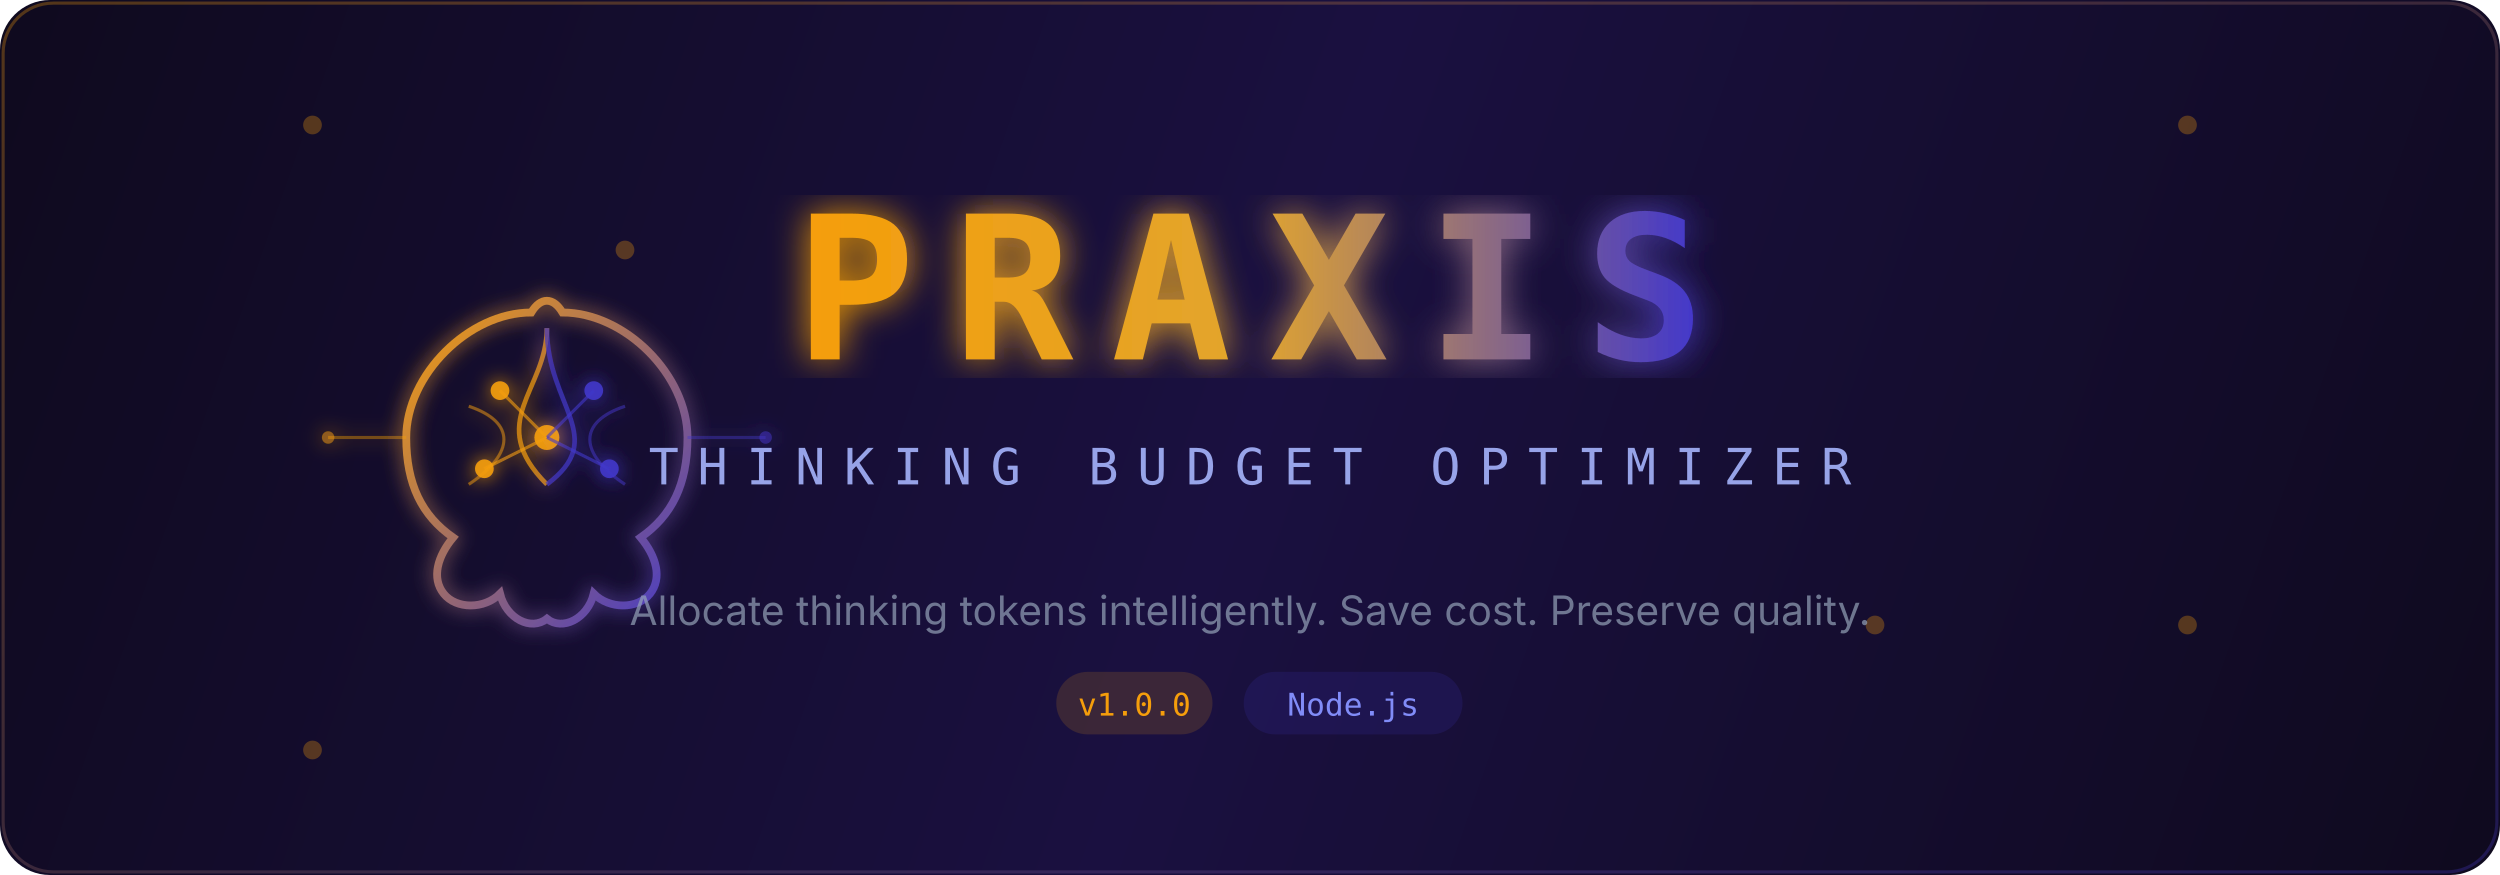
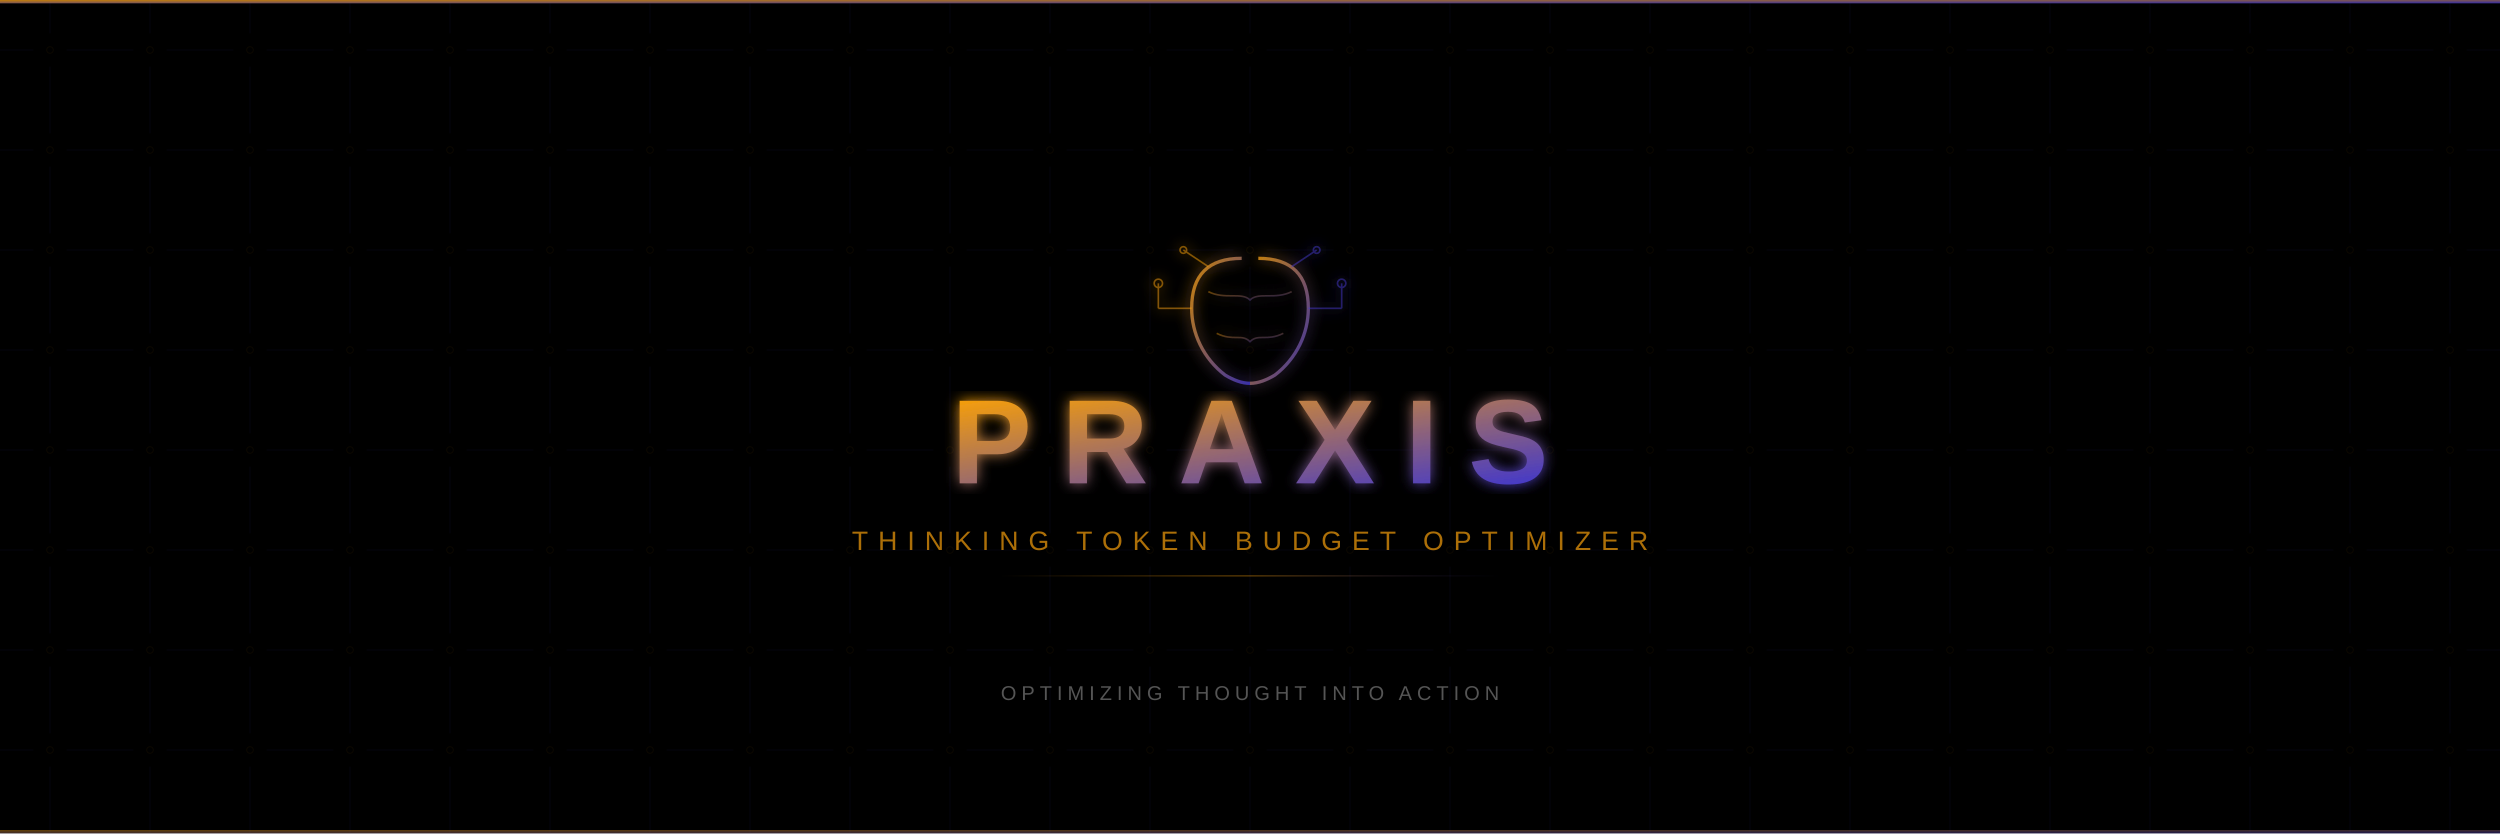
- <svg xmlns="http://www.w3.org/2000/svg" viewBox="0 0 800 280" fill="none">
+ <svg xmlns="http://www.w3.org/2000/svg" viewBox="0 0 1500 500" width="1500" height="500">
  <defs>
-     <linearGradient id="bg" x1="0" y1="0" x2="800" y2="280" gradientUnits="userSpaceOnUse">
-       <stop offset="0%" stop-color="#0f0a1e" />
-       <stop offset="50%" stop-color="#1a1040" />
-       <stop offset="100%" stop-color="#0f0a1e" />
-     </linearGradient>
-     <linearGradient id="brainGrad" x1="0" y1="0" x2="1" y2="1">
+     <linearGradient id="accentGrad" x1="0%" y1="0%" x2="100%" y2="100%">
      <stop offset="0%" stop-color="#f59e0b" />
      <stop offset="100%" stop-color="#4338ca" />
    </linearGradient>
-     <linearGradient id="circuitGrad" x1="0" y1="0" x2="1" y2="1">
-       <stop offset="0%" stop-color="#f59e0b" stop-opacity="0.6" />
-       <stop offset="100%" stop-color="#4338ca" stop-opacity="0.6" />
-     </linearGradient>
-     <linearGradient id="textGrad" x1="0" y1="0" x2="1" y2="0">
+     <linearGradient id="brainGrad" x1="0%" y1="0%" x2="100%" y2="100%">
      <stop offset="0%" stop-color="#f59e0b" />
-       <stop offset="50%" stop-color="#e2a52e" />
      <stop offset="100%" stop-color="#4338ca" />
    </linearGradient>
+     <linearGradient id="glowGrad" x1="0%" y1="0%" x2="100%" y2="0%">
+       <stop offset="0%" stop-color="#f59e0b" stop-opacity="0" />
+       <stop offset="50%" stop-color="#f59e0b" stop-opacity="0.3" />
+       <stop offset="100%" stop-color="#4338ca" stop-opacity="0" />
+     </linearGradient>
    <filter id="glow">
-       <feGaussianBlur stdDeviation="3" result="blur" />
+       <feGaussianBlur stdDeviation="4" result="blur" />
      <feMerge>
        <feMergeNode in="blur" />
        <feMergeNode in="SourceGraphic" />
      </feMerge>
    </filter>
    <filter id="softGlow">
-       <feGaussianBlur stdDeviation="6" result="blur" />
+       <feGaussianBlur stdDeviation="8" result="blur" />
      <feMerge>
        <feMergeNode in="blur" />
        <feMergeNode in="SourceGraphic" />
      </feMerge>
    </filter>
+     <pattern id="circuit" width="60" height="60" patternUnits="userSpaceOnUse">
+       <path d="M 0 30 L 20 30 M 30 0 L 30 20 M 40 30 L 60 30 M 30 40 L 30 60" fill="none" stroke="#4338ca" stroke-width="0.5" opacity="0.08" />
+       <circle cx="30" cy="30" r="2" fill="none" stroke="#f59e0b" stroke-width="0.5" opacity="0.06" />
+     </pattern>
  </defs>
-   <rect width="800" height="280" rx="16" fill="url(#bg)" />
-   <g stroke="url(#circuitGrad)" stroke-width="0.5" opacity="0.15">
-     <line x1="50" y1="40" x2="750" y2="40" />
-     <line x1="50" y1="80" x2="750" y2="80" />
-     <line x1="50" y1="200" x2="750" y2="200" />
-     <line x1="50" y1="240" x2="750" y2="240" />
-     <line x1="100" y1="20" x2="100" y2="260" />
-     <line x1="200" y1="20" x2="200" y2="260" />
-     <line x1="600" y1="20" x2="600" y2="260" />
-     <line x1="700" y1="20" x2="700" y2="260" />
+   <rect width="1500" height="500" fill="#000000" />
+   <rect width="1500" height="500" fill="url(#circuit)" />
+   <rect y="0" width="1500" height="2" fill="url(#accentGrad)" opacity="0.8" />
+   <rect y="498" width="1500" height="2" fill="url(#accentGrad)" opacity="0.4" />
+   <g transform="translate(750, 190)" filter="url(#glow)">
+     <path d="M-5,-35 C-25,-35 -35,-25 -35,-5 C-35,10 -28,25 -15,35 C-10,38 -5,40 0,40" fill="none" stroke="url(#brainGrad)" stroke-width="2" opacity="0.8" />
+     <path d="M5,-35 C25,-35 35,-25 35,-5 C35,10 28,25 15,35 C10,38 5,40 0,40" fill="none" stroke="url(#brainGrad)" stroke-width="2" opacity="0.8" />
+     <path d="M0,-35 L0,40" fill="none" stroke="url(#brainGrad)" stroke-width="1" opacity="0.4" />
+     <path d="M-25,-15 C-15,-10 -5,-15 0,-10 C5,-15 15,-10 25,-15" fill="none" stroke="url(#brainGrad)" stroke-width="1" opacity="0.4" />
+     <path d="M-20,10 C-10,15 -5,10 0,15 C5,10 10,15 20,10" fill="none" stroke="url(#brainGrad)" stroke-width="1" opacity="0.4" />
+     <g opacity="0.5">
+       <line x1="-35" y1="-5" x2="-55" y2="-5" stroke="#f59e0b" stroke-width="1" />
+       <line x1="-55" y1="-5" x2="-55" y2="-20" stroke="#f59e0b" stroke-width="1" />
+       <circle cx="-55" cy="-20" r="2.5" fill="none" stroke="#f59e0b" stroke-width="1" />
+       <line x1="35" y1="-5" x2="55" y2="-5" stroke="#4338ca" stroke-width="1" />
+       <line x1="55" y1="-5" x2="55" y2="-20" stroke="#4338ca" stroke-width="1" />
+       <circle cx="55" cy="-20" r="2.5" fill="none" stroke="#4338ca" stroke-width="1" />
+       <line x1="-25" y1="-30" x2="-40" y2="-40" stroke="#f59e0b" stroke-width="1" />
+       <circle cx="-40" cy="-40" r="2" fill="none" stroke="#f59e0b" stroke-width="1" />
+       <line x1="25" y1="-30" x2="40" y2="-40" stroke="#4338ca" stroke-width="1" />
+       <circle cx="40" cy="-40" r="2" fill="none" stroke="#4338ca" stroke-width="1" />
+     </g>
  </g>
-   <g fill="#f59e0b" opacity="0.3">
-     <circle cx="100" cy="40" r="3" />
-     <circle cx="200" cy="80" r="3" />
-     <circle cx="700" cy="40" r="3" />
-     <circle cx="600" cy="200" r="3" />
-     <circle cx="100" cy="240" r="3" />
-     <circle cx="700" cy="200" r="3" />
-   </g>
-   <g transform="translate(120, 90)" filter="url(#glow)">
-     <path d="M50 10 C30 10, 10 30, 10 50 C10 65, 15 75, 25 82 C20 88, 18 95, 22 100 C26 105, 35 105, 40 100 C42 108, 50 112, 55 108 C60 112, 68 108, 70 100 C75 105, 84 105, 88 100 C92 95, 90 88, 85 82 C95 75, 100 65, 100 50 C100 30, 80 10, 60 10 C57 5, 53 5, 50 10Z" fill="none" stroke="url(#brainGrad)" stroke-width="2.5" />
-     <path d="M55 15 C55 35, 35 45, 55 65" fill="none" stroke="#f59e0b" stroke-width="1.5" opacity="0.7" />
-     <path d="M55 65 C75 50, 55 40, 55 15" fill="none" stroke="#4338ca" stroke-width="1.5" opacity="0.7" />
-     <path d="M30 40 C45 45, 45 55, 30 65" fill="none" stroke="#f59e0b" stroke-width="1" opacity="0.5" />
-     <path d="M80 40 C65 45, 65 55, 80 65" fill="none" stroke="#4338ca" stroke-width="1" opacity="0.5" />
-     <circle cx="40" cy="35" r="3" fill="#f59e0b" opacity="0.9" />
-     <circle cx="70" cy="35" r="3" fill="#4338ca" opacity="0.9" />
-     <circle cx="35" cy="60" r="3" fill="#f59e0b" opacity="0.9" />
-     <circle cx="75" cy="60" r="3" fill="#4338ca" opacity="0.9" />
-     <circle cx="55" cy="50" r="4" fill="#f59e0b" opacity="0.9" />
-     <line x1="40" y1="35" x2="55" y2="50" stroke="#f59e0b" stroke-width="1" opacity="0.6" />
-     <line x1="70" y1="35" x2="55" y2="50" stroke="#4338ca" stroke-width="1" opacity="0.6" />
-     <line x1="35" y1="60" x2="55" y2="50" stroke="#f59e0b" stroke-width="1" opacity="0.6" />
-     <line x1="75" y1="60" x2="55" y2="50" stroke="#4338ca" stroke-width="1" opacity="0.6" />
-     <line x1="10" y1="50" x2="-15" y2="50" stroke="#f59e0b" stroke-width="1" opacity="0.4" />
-     <line x1="100" y1="50" x2="125" y2="50" stroke="#4338ca" stroke-width="1" opacity="0.4" />
-     <circle cx="-15" cy="50" r="2" fill="#f59e0b" opacity="0.5" />
-     <circle cx="125" cy="50" r="2" fill="#4338ca" opacity="0.5" />
-   </g>
-   <text x="400" y="115" text-anchor="middle" font-family="'SF Mono', 'Fira Code', 'JetBrains Mono', monospace" font-size="64" font-weight="800" fill="url(#textGrad)" filter="url(#softGlow)" letter-spacing="12">PRAXIS</text>
-   <text x="400" y="155" text-anchor="middle" font-family="'SF Mono', 'Fira Code', 'JetBrains Mono', monospace" font-size="16" fill="#a5b4fc" letter-spacing="6" opacity="0.9">THINKING BUDGET OPTIMIZER</text>
-   <line x1="260" y1="175" x2="540" y2="175" stroke="url(#brainGrad)" stroke-width="1" opacity="0.4" />
-   <text x="400" y="200" text-anchor="middle" font-family="'Inter', 'SF Pro', sans-serif" font-size="13" fill="#94a3b8" opacity="0.7">Allocate thinking tokens intelligently. Save cost. Preserve quality.</text>
-   <g transform="translate(338, 215)">
-     <rect width="50" height="20" rx="10" fill="#f59e0b" opacity="0.15" />
-     <text x="25" y="14" text-anchor="middle" font-family="monospace" font-size="10" fill="#f59e0b">v1.0.0</text>
-   </g>
-   <g transform="translate(398, 215)">
-     <rect width="70" height="20" rx="10" fill="#4338ca" opacity="0.15" />
-     <text x="35" y="14" text-anchor="middle" font-family="monospace" font-size="10" fill="#818cf8">Node.js</text>
-   </g>
-   <rect x="1" y="1" width="798" height="278" rx="16" fill="none" stroke="url(#brainGrad)" stroke-width="1" opacity="0.3" />
+   <text x="750" y="290" text-anchor="middle" font-family="'SF Pro Display', 'Helvetica Neue', Arial, sans-serif" font-size="72" font-weight="700" letter-spacing="18" fill="url(#accentGrad)" filter="url(#glow)">PRAXIS</text>
+   <text x="750" y="330" text-anchor="middle" font-family="'SF Pro Display', 'Helvetica Neue', Arial, sans-serif" font-size="16" font-weight="300" letter-spacing="6" fill="#f59e0b" opacity="0.7">THINKING TOKEN BUDGET OPTIMIZER</text>
+   <rect x="600" y="345" width="300" height="1" fill="url(#glowGrad)" />
+   <text x="750" y="420" text-anchor="middle" font-family="'SF Pro Display', 'Helvetica Neue', Arial, sans-serif" font-size="12" letter-spacing="3" fill="#555555">OPTIMIZING THOUGHT INTO ACTION</text>
</svg>
